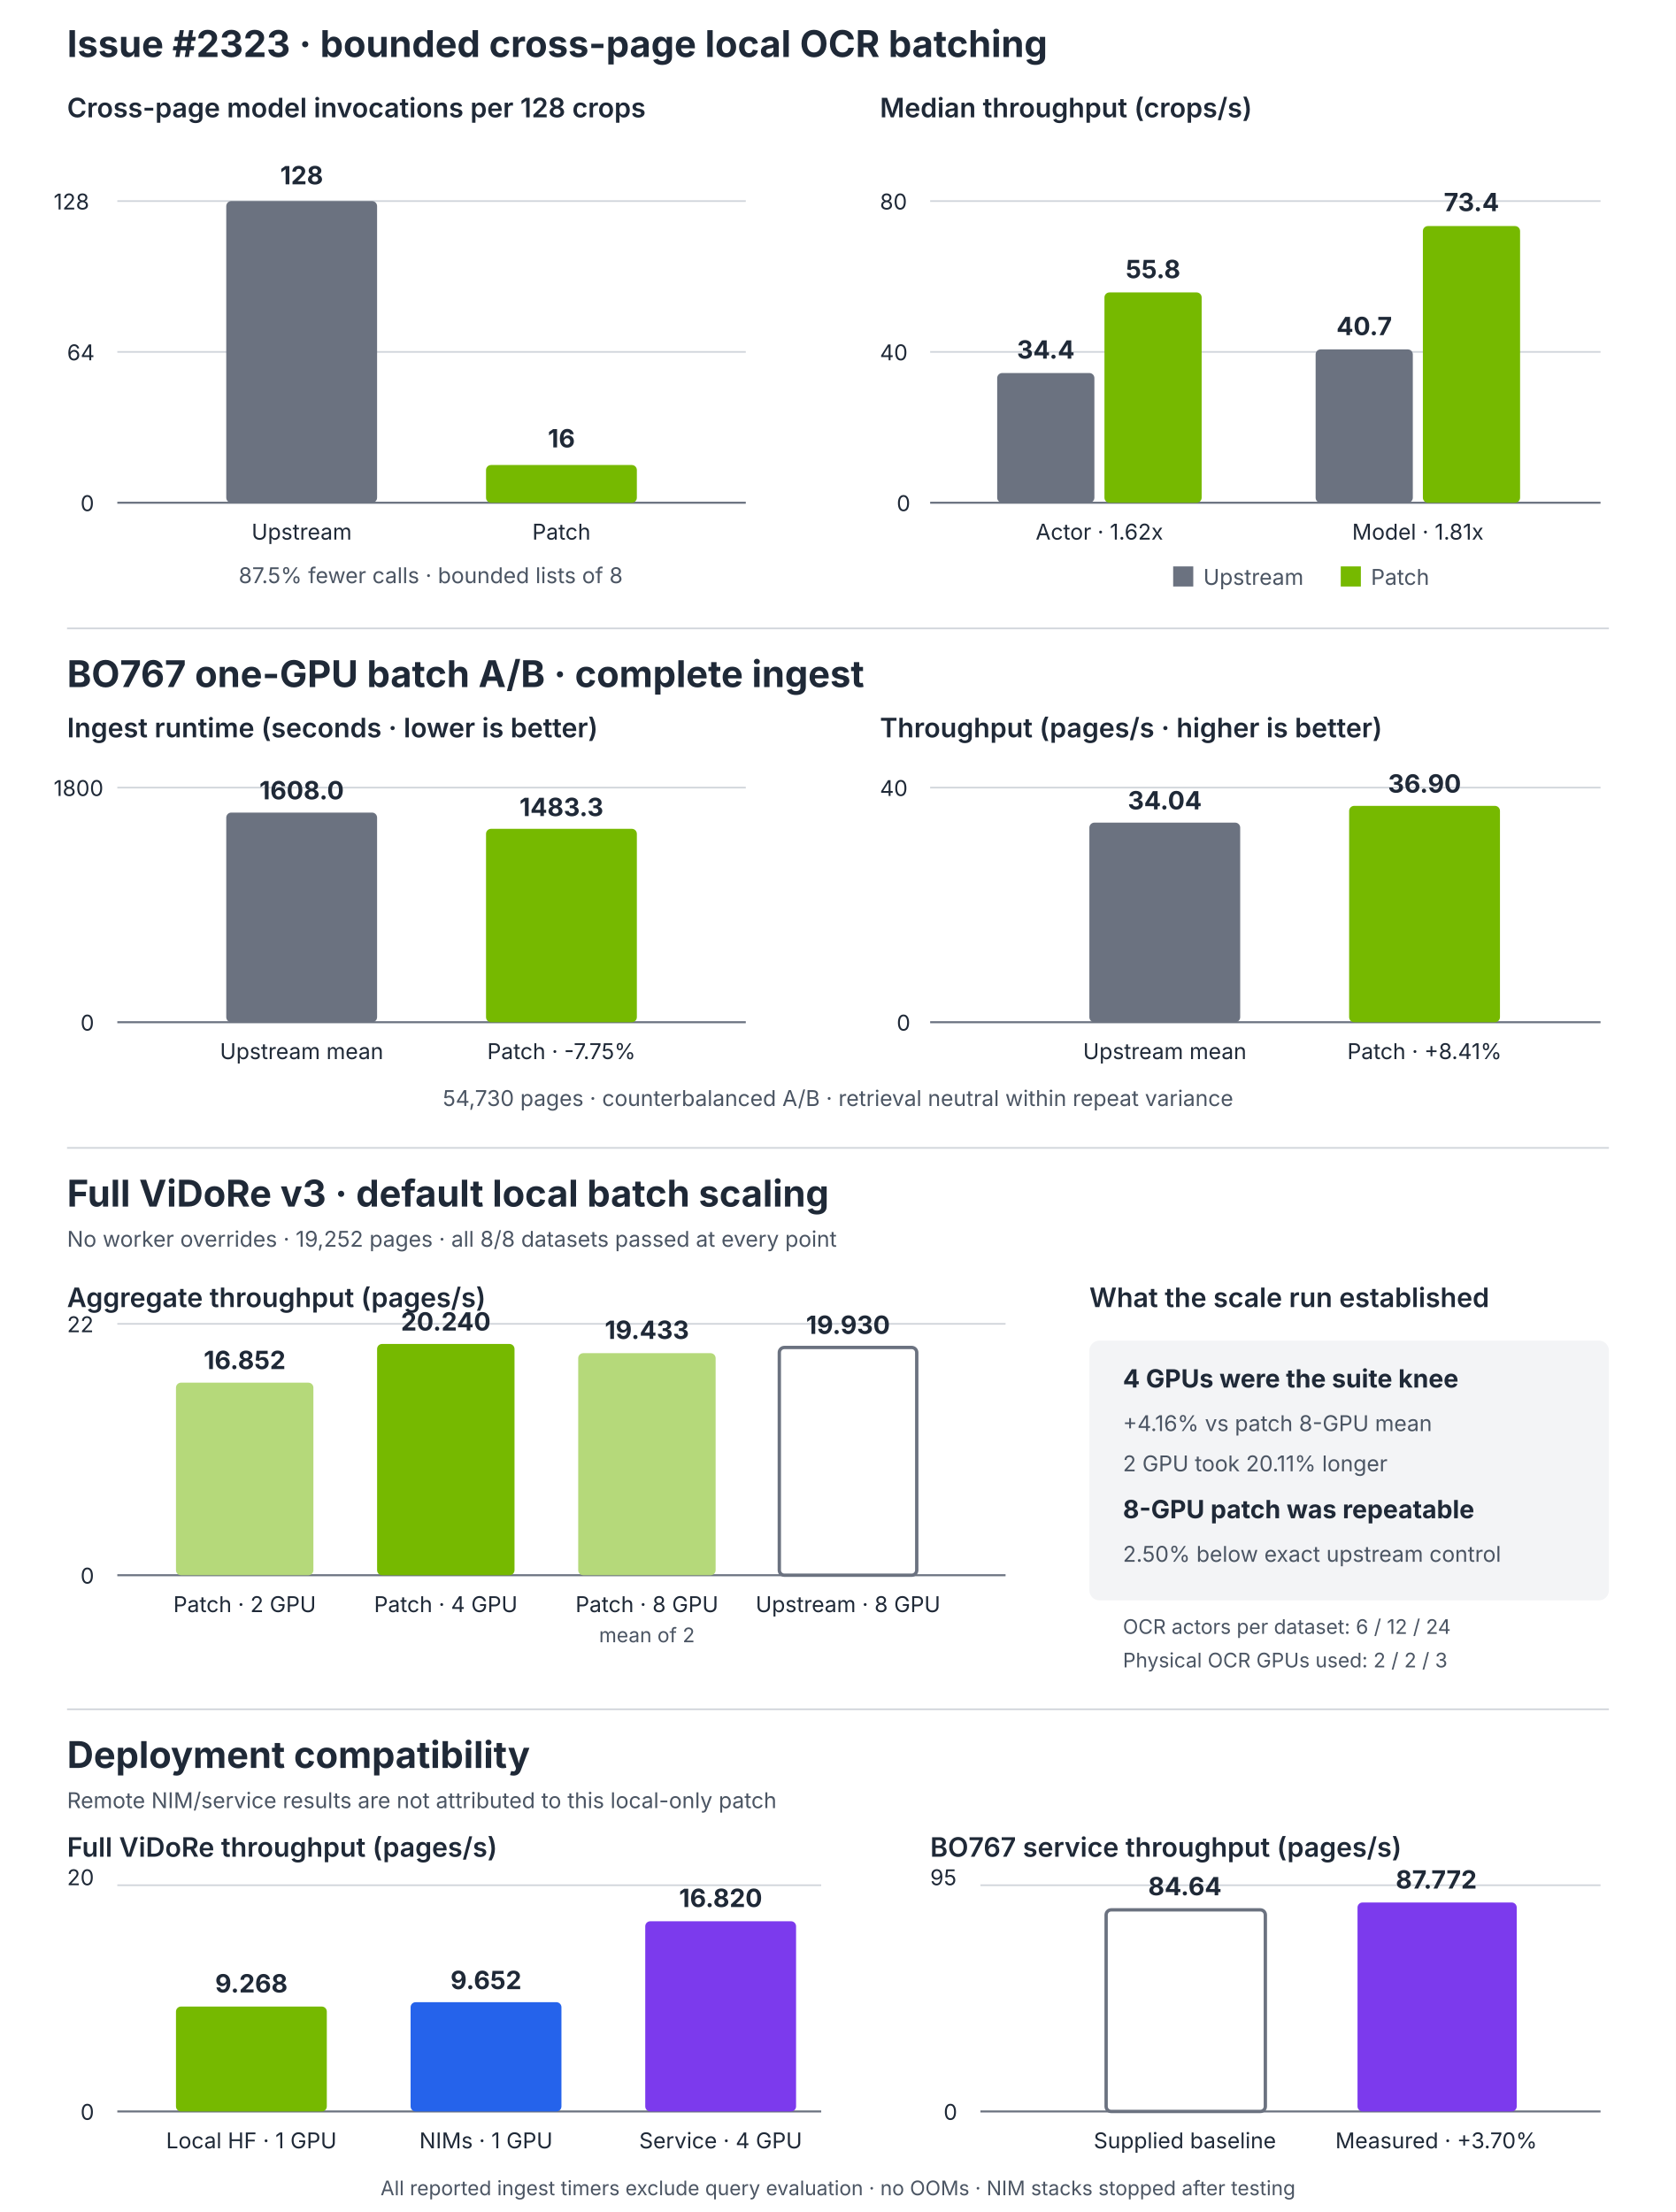
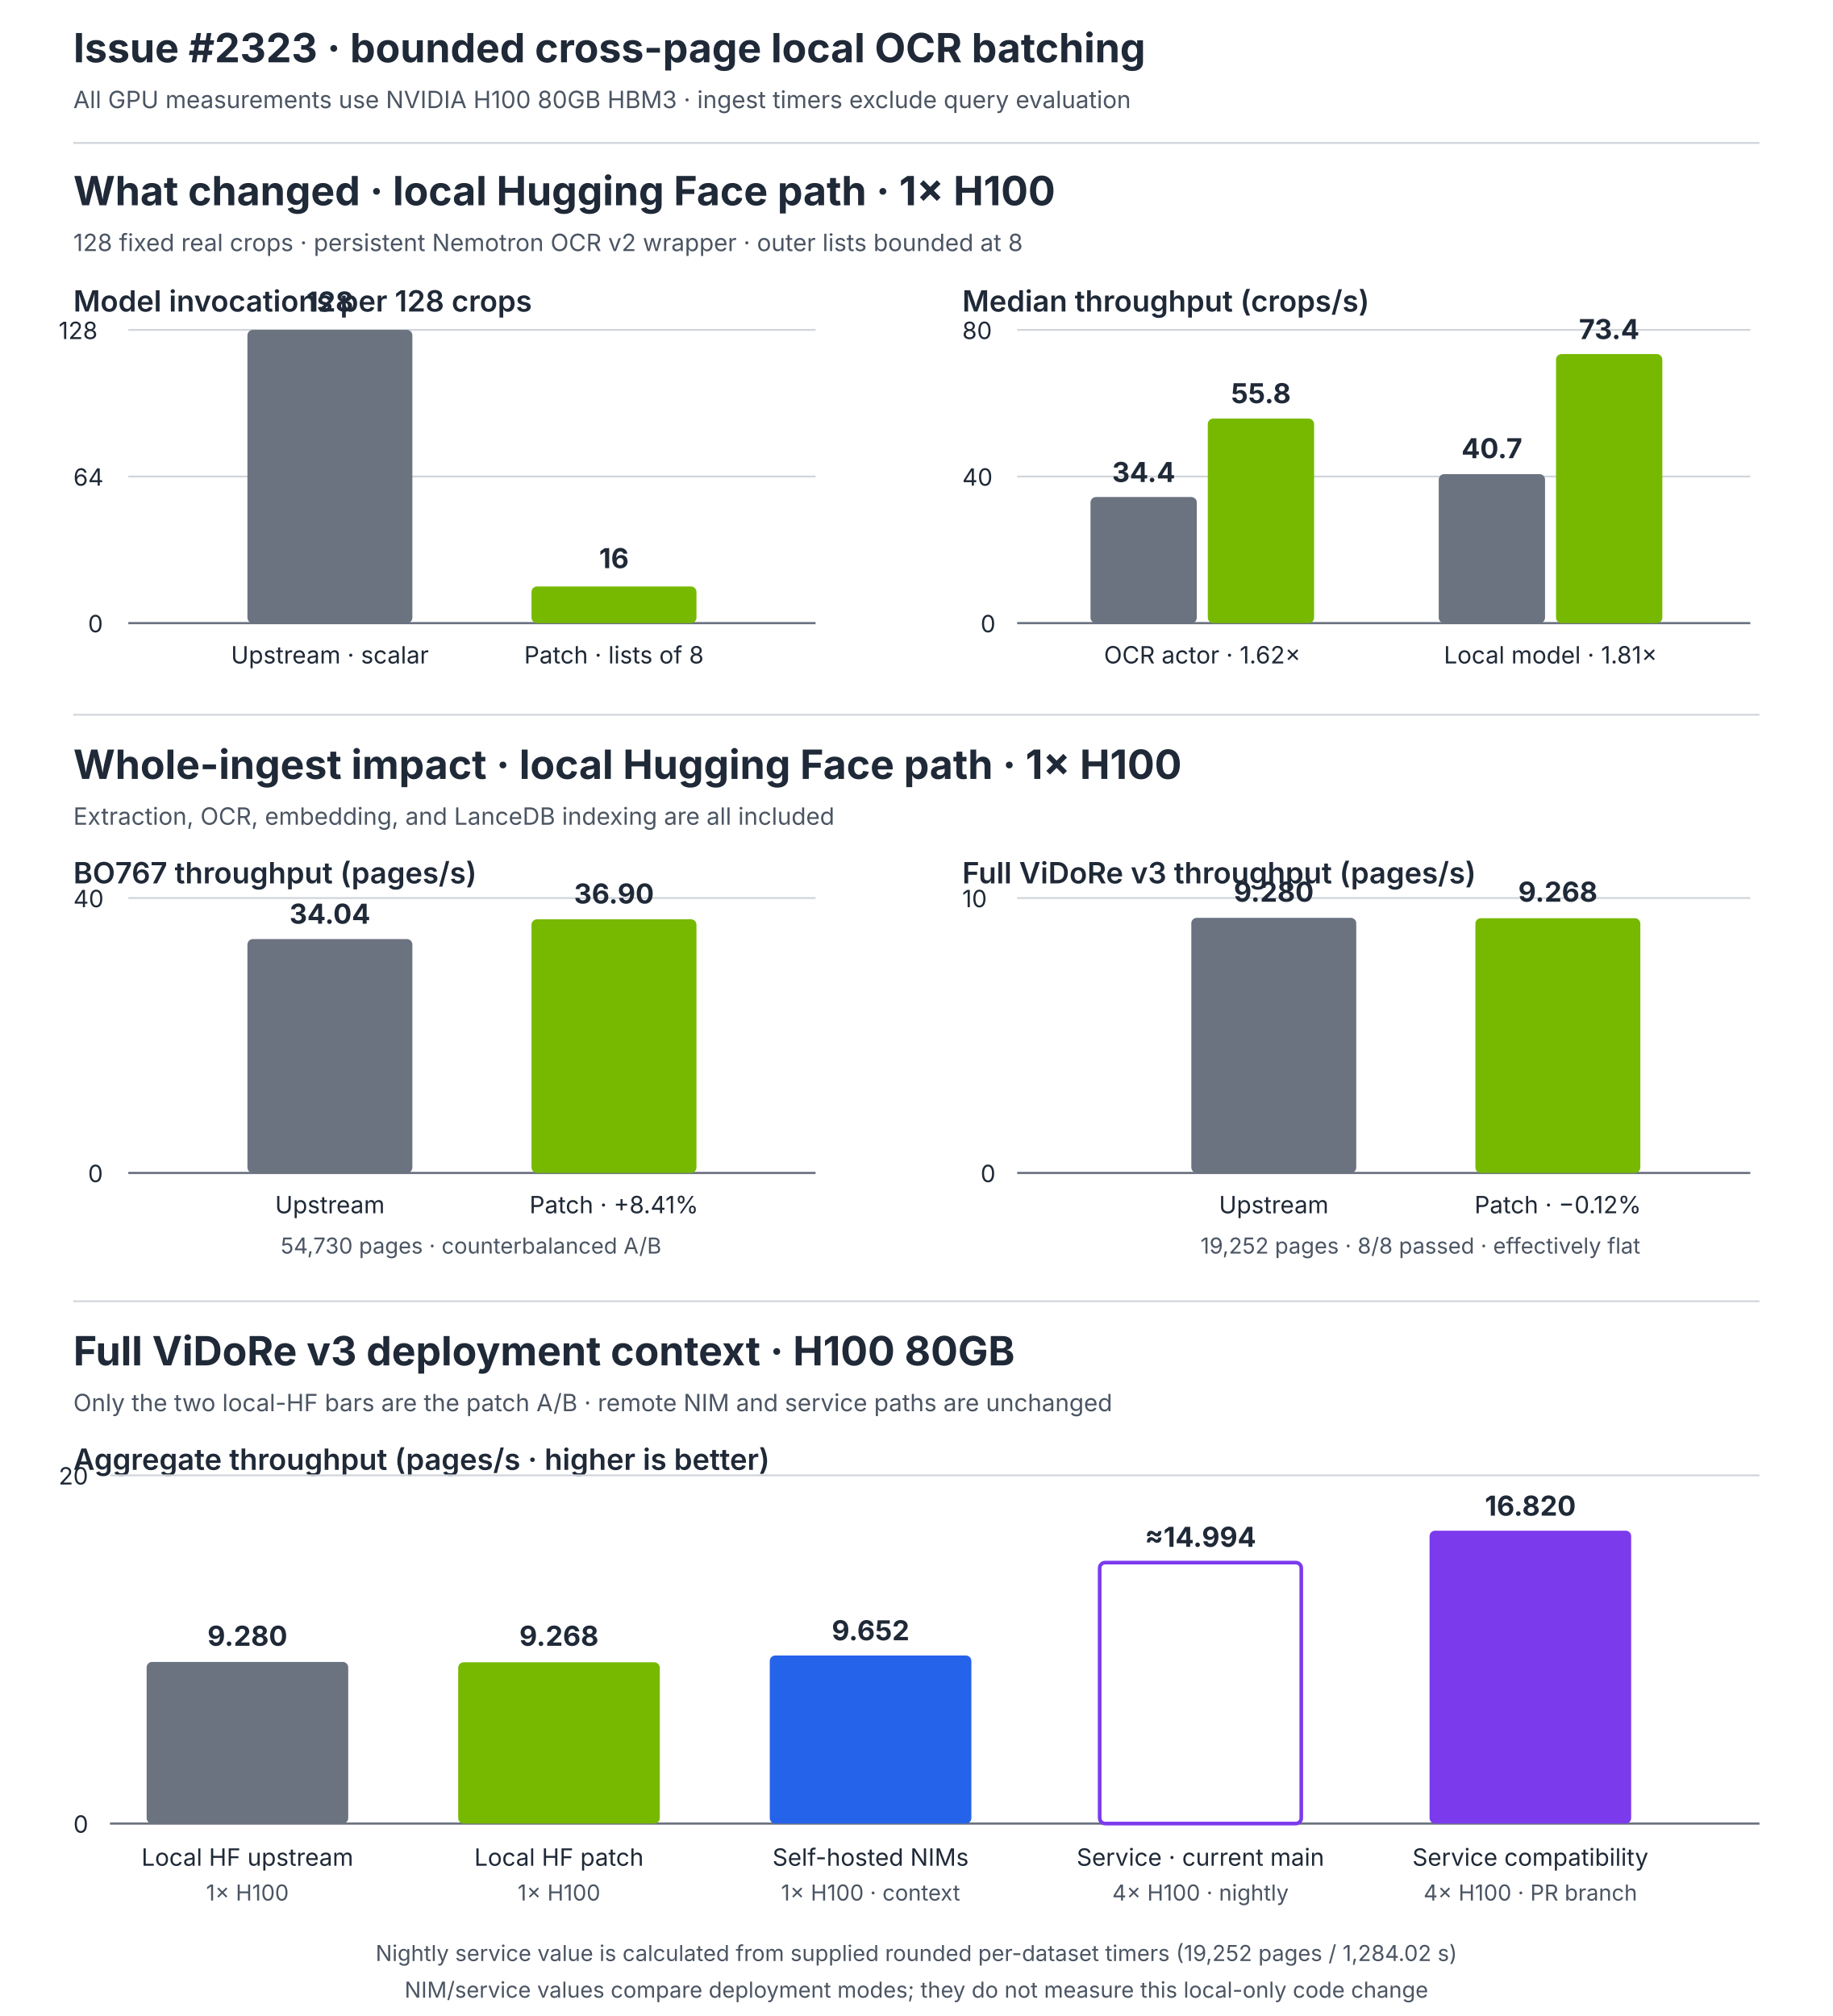
- <svg xmlns="http://www.w3.org/2000/svg" width="1000" height="1320" viewBox="0 0 1000 1320" role="img" aria-labelledby="title desc">
-   <rect width="1000" height="1320" fill="#ffffff" />
+ <svg xmlns="http://www.w3.org/2000/svg" width="1000" height="1100" viewBox="0 0 1000 1100" role="img" aria-labelledby="title desc">
+   <rect width="1000" height="1100" fill="#ffffff" />
  <style>
    text { font-family: -apple-system, BlinkMacSystemFont, "Segoe UI", sans-serif; fill: #1f2937; }
    .title { font-size: 22px; font-weight: 650; }
    .panel { font-size: 16px; font-weight: 600; }
    .label { font-size: 13px; }
    .value { font-size: 15px; font-weight: 650; }
    .note { font-size: 13px; fill: #4b5563; }
    .small { font-size: 12px; fill: #4b5563; }
    .grid { stroke: #d1d5db; stroke-width: 1; }
    .axis { stroke: #6b7280; stroke-width: 1.2; }
    .upstream { fill: #6b7280; }
    .patch { fill: #76b900; }
-     .patchLight { fill: #b5d97a; }
    .nim { fill: #2563eb; }
+     .serviceMain { fill: #ffffff; stroke: #7c3aed; stroke-width: 2; }
    .service { fill: #7c3aed; }
-     .baseline { fill: #ffffff; stroke: #6b7280; stroke-width: 2; }
  </style>
  <text x="40" y="34" class="title">Issue #2323 · bounded cross-page local OCR batching</text>
-   <text x="40" y="70" class="panel">Cross-page model invocations per 128 crops</text>
-   <line x1="70" y1="300" x2="445" y2="300" class="axis" />
-   <line x1="70" y1="120" x2="445" y2="120" class="grid" />
-   <line x1="70" y1="210" x2="445" y2="210" class="grid" />
-   <text x="48" y="305" class="label">0</text>
-   <text x="40" y="215" class="label">64</text>
-   <text x="32" y="125" class="label">128</text>
-   <rect x="135" y="120" width="90" height="180" rx="3" class="upstream" />
-   <rect x="290" y="277.5" width="90" height="22.5" rx="3" class="patch" />
-   <text x="180" y="110" text-anchor="middle" class="value">128</text>
-   <text x="335" y="267" text-anchor="middle" class="value">16</text>
-   <text x="180" y="322" text-anchor="middle" class="label">Upstream</text>
-   <text x="335" y="322" text-anchor="middle" class="label">Patch</text>
-   <text x="257" y="348" text-anchor="middle" class="note">87.5% fewer calls · bounded lists of 8</text>
-   <text x="525" y="70" class="panel">Median throughput (crops/s)</text>
-   <line x1="555" y1="300" x2="955" y2="300" class="axis" />
-   <line x1="555" y1="210" x2="955" y2="210" class="grid" />
-   <line x1="555" y1="120" x2="955" y2="120" class="grid" />
-   <text x="535" y="305" class="label">0</text>
-   <text x="525" y="215" class="label">40</text>
-   <text x="525" y="125" class="label">80</text>
-   <rect x="595" y="222.6" width="58" height="77.4" rx="3" class="upstream" />
-   <rect x="659" y="174.5" width="58" height="125.5" rx="3" class="patch" />
-   <rect x="785" y="208.5" width="58" height="91.5" rx="3" class="upstream" />
-   <rect x="849" y="134.9" width="58" height="165.1" rx="3" class="patch" />
-   <text x="624" y="214" text-anchor="middle" class="value">34.4</text>
-   <text x="688" y="166" text-anchor="middle" class="value">55.8</text>
-   <text x="814" y="200" text-anchor="middle" class="value">40.7</text>
-   <text x="878" y="126" text-anchor="middle" class="value">73.4</text>
-   <text x="656" y="322" text-anchor="middle" class="label">Actor · 1.62x</text>
-   <text x="846" y="322" text-anchor="middle" class="label">Model · 1.81x</text>
-   <rect x="700" y="338" width="12" height="12" class="upstream" />
-   <text x="718" y="349" class="note">Upstream</text>
-   <rect x="800" y="338" width="12" height="12" class="patch" />
-   <text x="818" y="349" class="note">Patch</text>
-   <line x1="40" y1="375" x2="960" y2="375" class="grid" />
-   <text x="40" y="410" class="title">BO767 one-GPU batch A/B · complete ingest</text>
-   <text x="40" y="440" class="panel">Ingest runtime (seconds · lower is better)</text>
-   <line x1="70" y1="610" x2="445" y2="610" class="axis" />
-   <line x1="70" y1="470" x2="445" y2="470" class="grid" />
-   <text x="48" y="615" class="label">0</text>
-   <text x="32" y="475" class="label">1800</text>
-   <rect x="135" y="484.9" width="90" height="125.1" rx="3" class="upstream" />
-   <rect x="290" y="494.6" width="90" height="115.4" rx="3" class="patch" />
-   <text x="180" y="477" text-anchor="middle" class="value">1608.0</text>
-   <text x="335" y="487" text-anchor="middle" class="value">1483.3</text>
-   <text x="180" y="632" text-anchor="middle" class="label">Upstream mean</text>
-   <text x="335" y="632" text-anchor="middle" class="label">Patch · -7.75%</text>
-   <text x="525" y="440" class="panel">Throughput (pages/s · higher is better)</text>
-   <line x1="555" y1="610" x2="955" y2="610" class="axis" />
-   <line x1="555" y1="470" x2="955" y2="470" class="grid" />
-   <text x="535" y="615" class="label">0</text>
-   <text x="525" y="475" class="label">40</text>
-   <rect x="650" y="490.9" width="90" height="119.1" rx="3" class="upstream" />
-   <rect x="805" y="480.9" width="90" height="129.1" rx="3" class="patch" />
-   <text x="695" y="483" text-anchor="middle" class="value">34.04</text>
-   <text x="850" y="473" text-anchor="middle" class="value">36.90</text>
-   <text x="695" y="632" text-anchor="middle" class="label">Upstream mean</text>
-   <text x="850" y="632" text-anchor="middle" class="label">Patch · +8.41%</text>
-   <text x="500" y="660" text-anchor="middle" class="note">54,730 pages · counterbalanced A/B · retrieval neutral within repeat variance</text>
-   <line x1="40" y1="685" x2="960" y2="685" class="grid" />
-   <text x="40" y="720" class="title">Full ViDoRe v3 · default local batch scaling</text>
-   <text x="40" y="744" class="note">No worker overrides · 19,252 pages · all 8/8 datasets passed at every point</text>
-   <text x="40" y="780" class="panel">Aggregate throughput (pages/s)</text>
-   <line x1="70" y1="940" x2="600" y2="940" class="axis" />
-   <line x1="70" y1="790" x2="600" y2="790" class="grid" />
-   <text x="48" y="945" class="label">0</text>
-   <text x="40" y="795" class="label">22</text>
-   <rect x="105" y="825.1" width="82" height="114.9" rx="3" class="patchLight" />
-   <rect x="225" y="802.0" width="82" height="138.0" rx="3" class="patch" />
-   <rect x="345" y="807.5" width="82" height="132.5" rx="3" class="patchLight" />
-   <rect x="465" y="804.1" width="82" height="135.9" rx="3" class="baseline" />
-   <text x="146" y="817" text-anchor="middle" class="value">16.852</text>
-   <text x="266" y="794" text-anchor="middle" class="value">20.240</text>
-   <text x="386" y="799" text-anchor="middle" class="value">19.433</text>
-   <text x="506" y="796" text-anchor="middle" class="value">19.930</text>
-   <text x="146" y="962" text-anchor="middle" class="label">Patch · 2 GPU</text>
-   <text x="266" y="962" text-anchor="middle" class="label">Patch · 4 GPU</text>
-   <text x="386" y="962" text-anchor="middle" class="label">Patch · 8 GPU</text>
-   <text x="506" y="962" text-anchor="middle" class="label">Upstream · 8 GPU</text>
-   <text x="386" y="980" text-anchor="middle" class="small">mean of 2</text>
-   <text x="650" y="780" class="panel">What the scale run established</text>
-   <rect x="650" y="800" width="310" height="155" rx="6" fill="#f3f4f6" />
-   <text x="670" y="828" class="value">4 GPUs were the suite knee</text>
-   <text x="670" y="854" class="note">+4.16% vs patch 8-GPU mean</text>
-   <text x="670" y="878" class="note">2 GPU took 20.11% longer</text>
-   <text x="670" y="906" class="value">8-GPU patch was repeatable</text>
-   <text x="670" y="932" class="note">2.50% below exact upstream control</text>
-   <text x="670" y="975" class="small">OCR actors per dataset: 6 / 12 / 24</text>
-   <text x="670" y="995" class="small">Physical OCR GPUs used: 2 / 2 / 3</text>
-   <line x1="40" y1="1020" x2="960" y2="1020" class="grid" />
-   <text x="40" y="1055" class="title">Deployment compatibility</text>
-   <text x="40" y="1079" class="note">Remote NIM/service results are not attributed to this local-only patch</text>
-   <text x="40" y="1108" class="panel">Full ViDoRe throughput (pages/s)</text>
-   <line x1="70" y1="1260" x2="490" y2="1260" class="axis" />
-   <line x1="70" y1="1125" x2="490" y2="1125" class="grid" />
-   <text x="48" y="1265" class="label">0</text>
-   <text x="40" y="1125" class="label">20</text>
-   <rect x="105" y="1197.4" width="90" height="62.6" rx="3" class="patch" />
-   <rect x="245" y="1194.8" width="90" height="65.2" rx="3" class="nim" />
-   <rect x="385" y="1146.5" width="90" height="113.5" rx="3" class="service" />
-   <text x="150" y="1189" text-anchor="middle" class="value">9.268</text>
-   <text x="290" y="1187" text-anchor="middle" class="value">9.652</text>
-   <text x="430" y="1138" text-anchor="middle" class="value">16.820</text>
-   <text x="150" y="1282" text-anchor="middle" class="label">Local HF · 1 GPU</text>
-   <text x="290" y="1282" text-anchor="middle" class="label">NIMs · 1 GPU</text>
-   <text x="430" y="1282" text-anchor="middle" class="label">Service · 4 GPU</text>
-   <text x="555" y="1108" class="panel">BO767 service throughput (pages/s)</text>
-   <line x1="585" y1="1260" x2="955" y2="1260" class="axis" />
-   <line x1="585" y1="1125" x2="955" y2="1125" class="grid" />
-   <text x="563" y="1265" class="label">0</text>
-   <text x="555" y="1125" class="label">95</text>
-   <rect x="660" y="1139.7" width="95" height="120.3" rx="3" class="baseline" />
-   <rect x="810" y="1135.3" width="95" height="124.7" rx="3" class="service" />
-   <text x="707" y="1131" text-anchor="middle" class="value">84.64</text>
-   <text x="857" y="1127" text-anchor="middle" class="value">87.772</text>
-   <text x="707" y="1282" text-anchor="middle" class="label">Supplied baseline</text>
-   <text x="857" y="1282" text-anchor="middle" class="label">Measured · +3.70%</text>
-   <text x="500" y="1310" text-anchor="middle" class="small">All reported ingest timers exclude query evaluation · no OOMs · NIM stacks stopped after testing</text>
+   <text x="40" y="59" class="note">All GPU measurements use NVIDIA H100 80GB HBM3 · ingest timers exclude query evaluation</text>
+   <line x1="40" y1="78" x2="960" y2="78" class="grid" />
+   <text x="40" y="112" class="title">What changed · local Hugging Face path · 1× H100</text>
+   <text x="40" y="137" class="note">128 fixed real crops · persistent Nemotron OCR v2 wrapper · outer lists bounded at 8</text>
+   <text x="40" y="170" class="panel">Model invocations per 128 crops</text>
+   <line x1="70" y1="340" x2="445" y2="340" class="axis" />
+   <line x1="70" y1="180" x2="445" y2="180" class="grid" />
+   <line x1="70" y1="260" x2="445" y2="260" class="grid" />
+   <text x="48" y="345" class="label">0</text>
+   <text x="40" y="265" class="label">64</text>
+   <text x="32" y="185" class="label">128</text>
+   <rect x="135" y="180" width="90" height="160" rx="3" class="upstream" />
+   <rect x="290" y="320" width="90" height="20" rx="3" class="patch" />
+   <text x="180" y="170" text-anchor="middle" class="value">128</text>
+   <text x="335" y="310" text-anchor="middle" class="value">16</text>
+   <text x="180" y="362" text-anchor="middle" class="label">Upstream · scalar</text>
+   <text x="335" y="362" text-anchor="middle" class="label">Patch · lists of 8</text>
+   <text x="525" y="170" class="panel">Median throughput (crops/s)</text>
+   <line x1="555" y1="340" x2="955" y2="340" class="axis" />
+   <line x1="555" y1="260" x2="955" y2="260" class="grid" />
+   <line x1="555" y1="180" x2="955" y2="180" class="grid" />
+   <text x="535" y="345" class="label">0</text>
+   <text x="525" y="265" class="label">40</text>
+   <text x="525" y="185" class="label">80</text>
+   <rect x="595" y="271.2" width="58" height="68.8" rx="3" class="upstream" />
+   <rect x="659" y="228.4" width="58" height="111.6" rx="3" class="patch" />
+   <rect x="785" y="258.7" width="58" height="81.3" rx="3" class="upstream" />
+   <rect x="849" y="193.2" width="58" height="146.8" rx="3" class="patch" />
+   <text x="624" y="263" text-anchor="middle" class="value">34.4</text>
+   <text x="688" y="220" text-anchor="middle" class="value">55.8</text>
+   <text x="814" y="250" text-anchor="middle" class="value">40.7</text>
+   <text x="878" y="185" text-anchor="middle" class="value">73.4</text>
+   <text x="656" y="362" text-anchor="middle" class="label">OCR actor · 1.62×</text>
+   <text x="846" y="362" text-anchor="middle" class="label">Local model · 1.81×</text>
+   <line x1="40" y1="390" x2="960" y2="390" class="grid" />
+   <text x="40" y="425" class="title">Whole-ingest impact · local Hugging Face path · 1× H100</text>
+   <text x="40" y="450" class="note">Extraction, OCR, embedding, and LanceDB indexing are all included</text>
+   <text x="40" y="482" class="panel">BO767 throughput (pages/s)</text>
+   <line x1="70" y1="640" x2="445" y2="640" class="axis" />
+   <line x1="70" y1="490" x2="445" y2="490" class="grid" />
+   <text x="48" y="645" class="label">0</text>
+   <text x="40" y="495" class="label">40</text>
+   <rect x="135" y="512.4" width="90" height="127.6" rx="3" class="upstream" />
+   <rect x="290" y="501.6" width="90" height="138.4" rx="3" class="patch" />
+   <text x="180" y="504" text-anchor="middle" class="value">34.04</text>
+   <text x="335" y="493" text-anchor="middle" class="value">36.90</text>
+   <text x="180" y="662" text-anchor="middle" class="label">Upstream</text>
+   <text x="335" y="662" text-anchor="middle" class="label">Patch · +8.41%</text>
+   <text x="257" y="684" text-anchor="middle" class="small">54,730 pages · counterbalanced A/B</text>
+   <text x="525" y="482" class="panel">Full ViDoRe v3 throughput (pages/s)</text>
+   <line x1="555" y1="640" x2="955" y2="640" class="axis" />
+   <line x1="555" y1="490" x2="955" y2="490" class="grid" />
+   <text x="535" y="645" class="label">0</text>
+   <text x="525" y="495" class="label">10</text>
+   <rect x="650" y="500.8" width="90" height="139.2" rx="3" class="upstream" />
+   <rect x="805" y="501.0" width="90" height="139.0" rx="3" class="patch" />
+   <text x="695" y="492" text-anchor="middle" class="value">9.280</text>
+   <text x="850" y="492" text-anchor="middle" class="value">9.268</text>
+   <text x="695" y="662" text-anchor="middle" class="label">Upstream</text>
+   <text x="850" y="662" text-anchor="middle" class="label">Patch · −0.12%</text>
+   <text x="775" y="684" text-anchor="middle" class="small">19,252 pages · 8/8 passed · effectively flat</text>
+   <line x1="40" y1="710" x2="960" y2="710" class="grid" />
+   <text x="40" y="745" class="title">Full ViDoRe v3 deployment context · H100 80GB</text>
+   <text x="40" y="770" class="note">Only the two local-HF bars are the patch A/B · remote NIM and service paths are unchanged</text>
+   <text x="40" y="802" class="panel">Aggregate throughput (pages/s · higher is better)</text>
+   <line x1="60" y1="995" x2="960" y2="995" class="axis" />
+   <line x1="60" y1="805" x2="960" y2="805" class="grid" />
+   <text x="40" y="1000" class="label">0</text>
+   <text x="32" y="810" class="label">20</text>
+   <rect x="80" y="906.8" width="110" height="88.2" rx="3" class="upstream" />
+   <rect x="250" y="907.0" width="110" height="88.0" rx="3" class="patch" />
+   <rect x="420" y="903.3" width="110" height="91.7" rx="3" class="nim" />
+   <rect x="600" y="852.6" width="110" height="142.4" rx="3" class="serviceMain" />
+   <rect x="780" y="835.2" width="110" height="159.8" rx="3" class="service" />
+   <text x="135" y="898" text-anchor="middle" class="value">9.280</text>
+   <text x="305" y="898" text-anchor="middle" class="value">9.268</text>
+   <text x="475" y="895" text-anchor="middle" class="value">9.652</text>
+   <text x="655" y="844" text-anchor="middle" class="value">≈14.994</text>
+   <text x="835" y="827" text-anchor="middle" class="value">16.820</text>
+   <text x="135" y="1018" text-anchor="middle" class="label">Local HF upstream</text>
+   <text x="135" y="1037" text-anchor="middle" class="small">1× H100</text>
+   <text x="305" y="1018" text-anchor="middle" class="label">Local HF patch</text>
+   <text x="305" y="1037" text-anchor="middle" class="small">1× H100</text>
+   <text x="475" y="1018" text-anchor="middle" class="label">Self-hosted NIMs</text>
+   <text x="475" y="1037" text-anchor="middle" class="small">1× H100 · context</text>
+   <text x="655" y="1018" text-anchor="middle" class="label">Service · current main</text>
+   <text x="655" y="1037" text-anchor="middle" class="small">4× H100 · nightly</text>
+   <text x="835" y="1018" text-anchor="middle" class="label">Service compatibility</text>
+   <text x="835" y="1037" text-anchor="middle" class="small">4× H100 · PR branch</text>
+   <text x="500" y="1070" text-anchor="middle" class="small">Nightly service value is calculated from supplied rounded per-dataset timers (19,252 pages / 1,284.02 s)</text>
+   <text x="500" y="1090" text-anchor="middle" class="small">NIM/service values compare deployment modes; they do not measure this local-only code change</text>
</svg>
